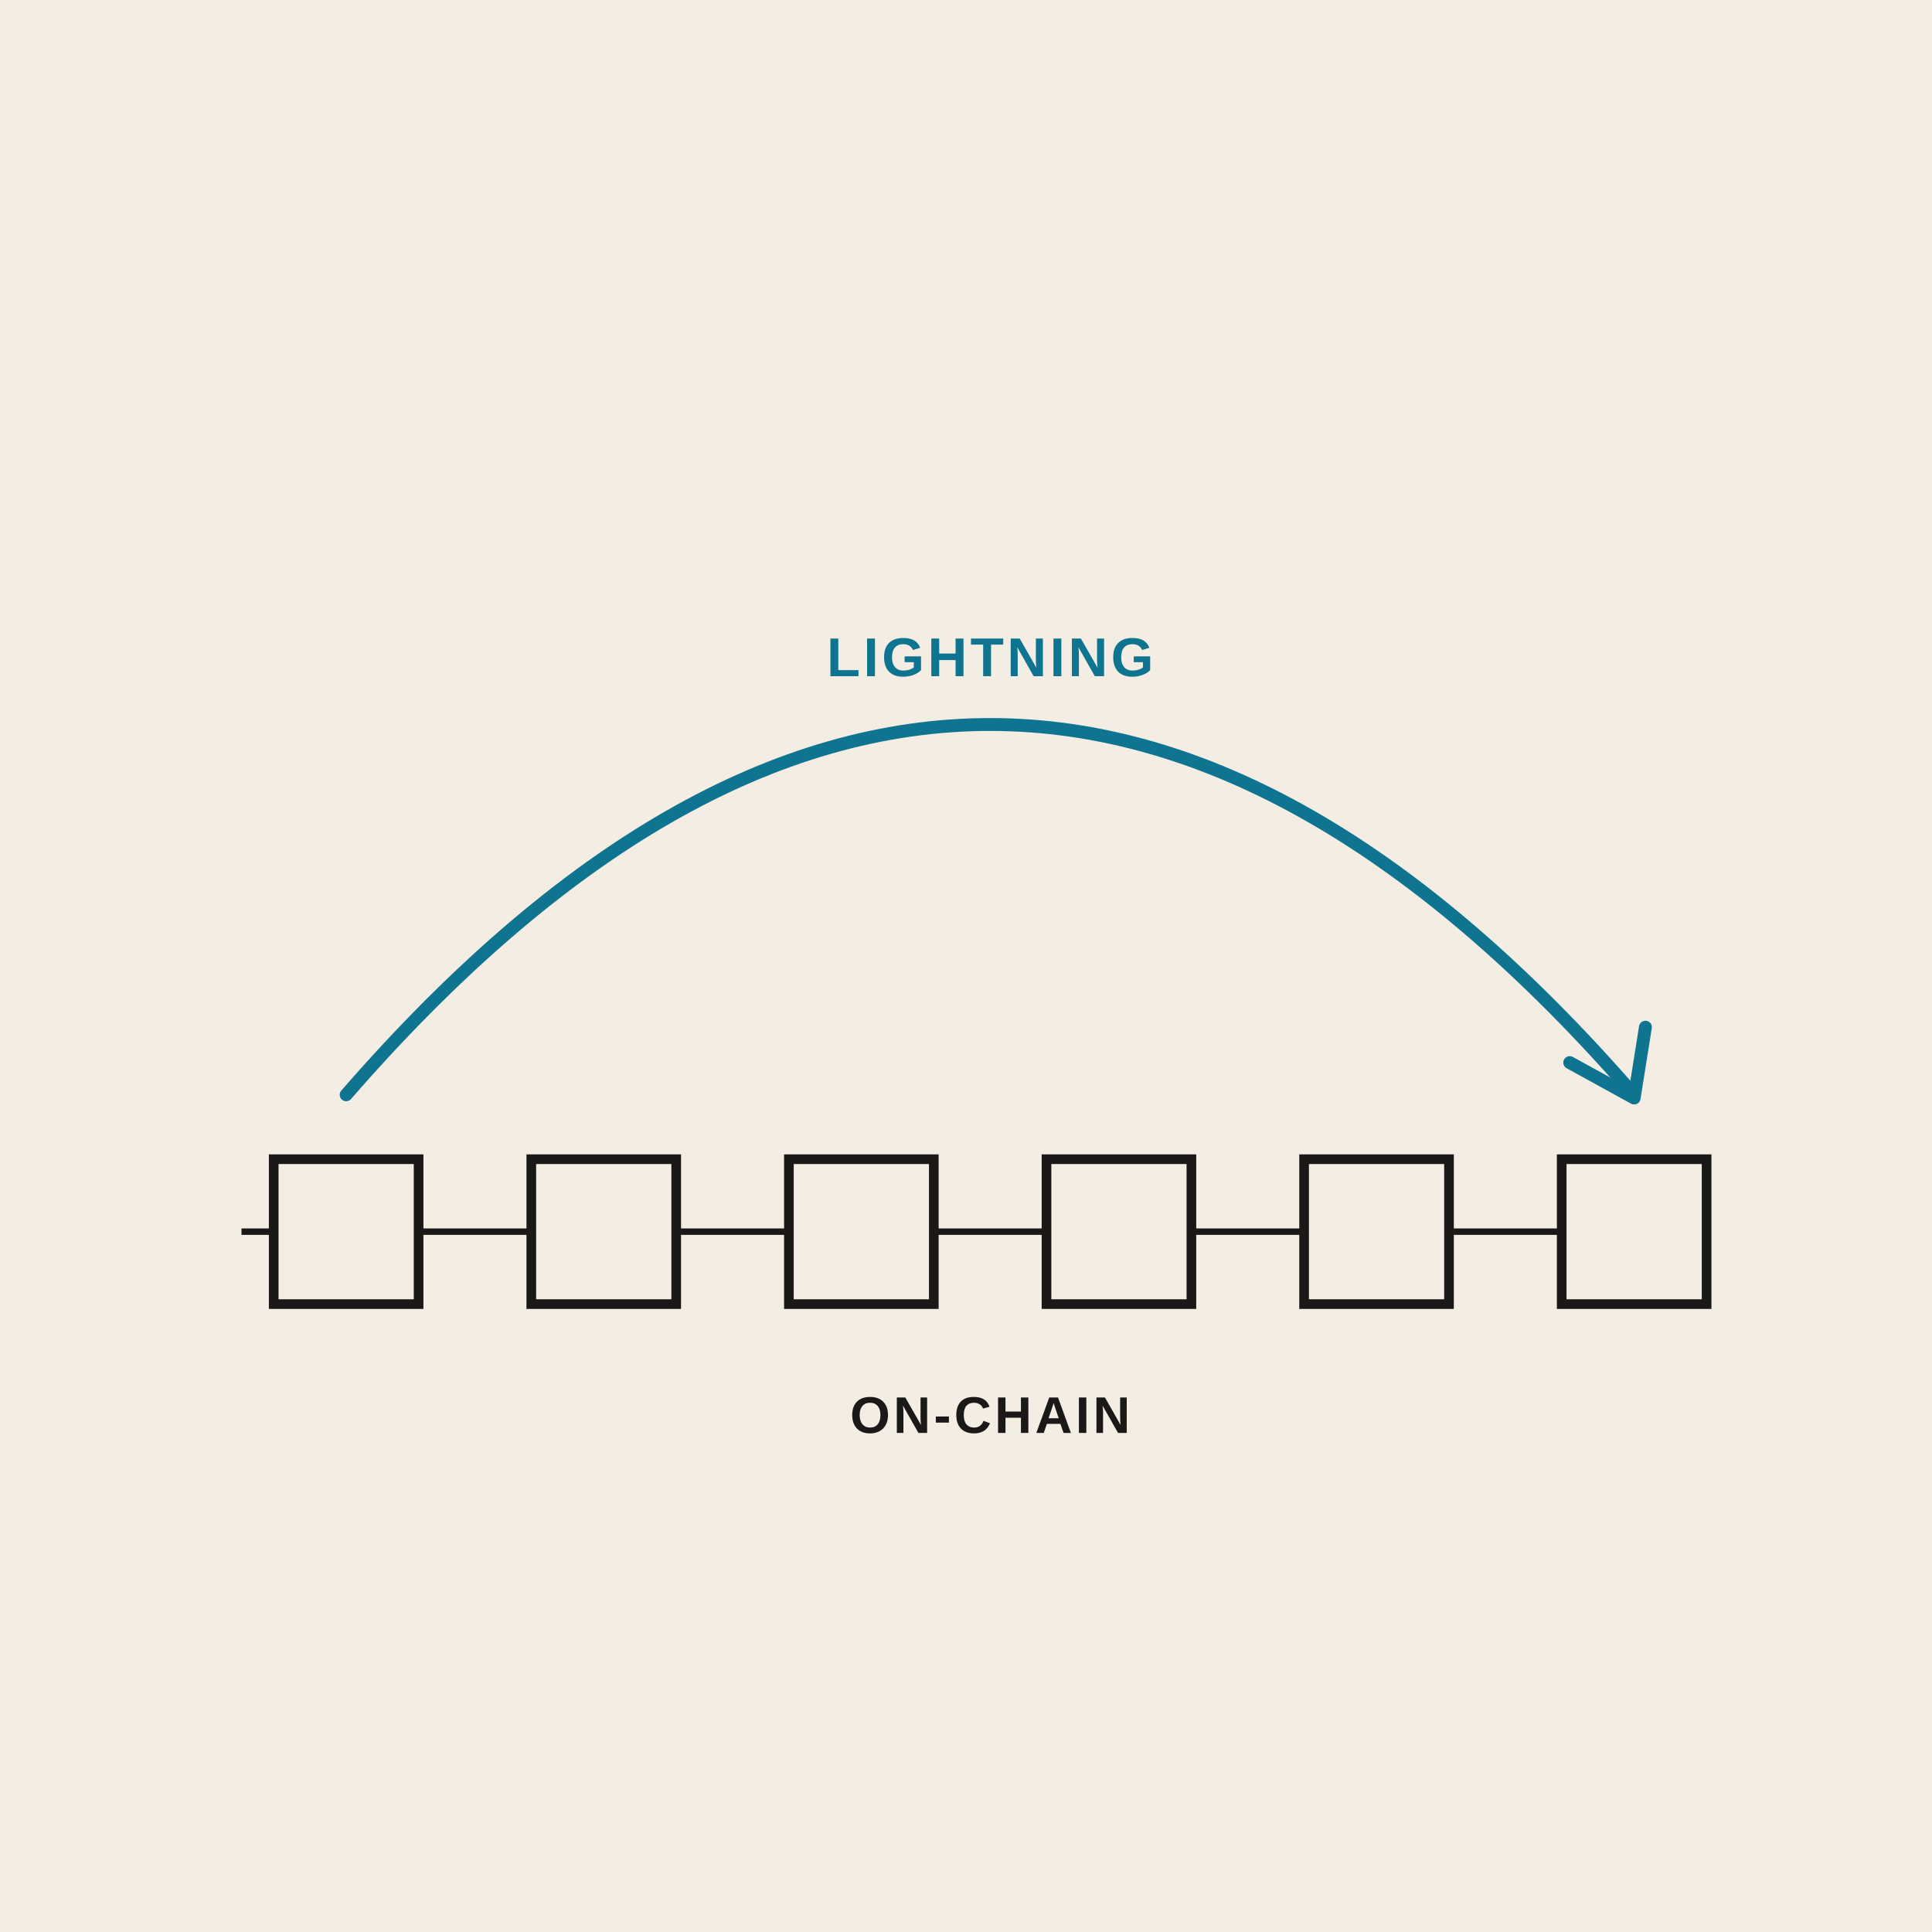
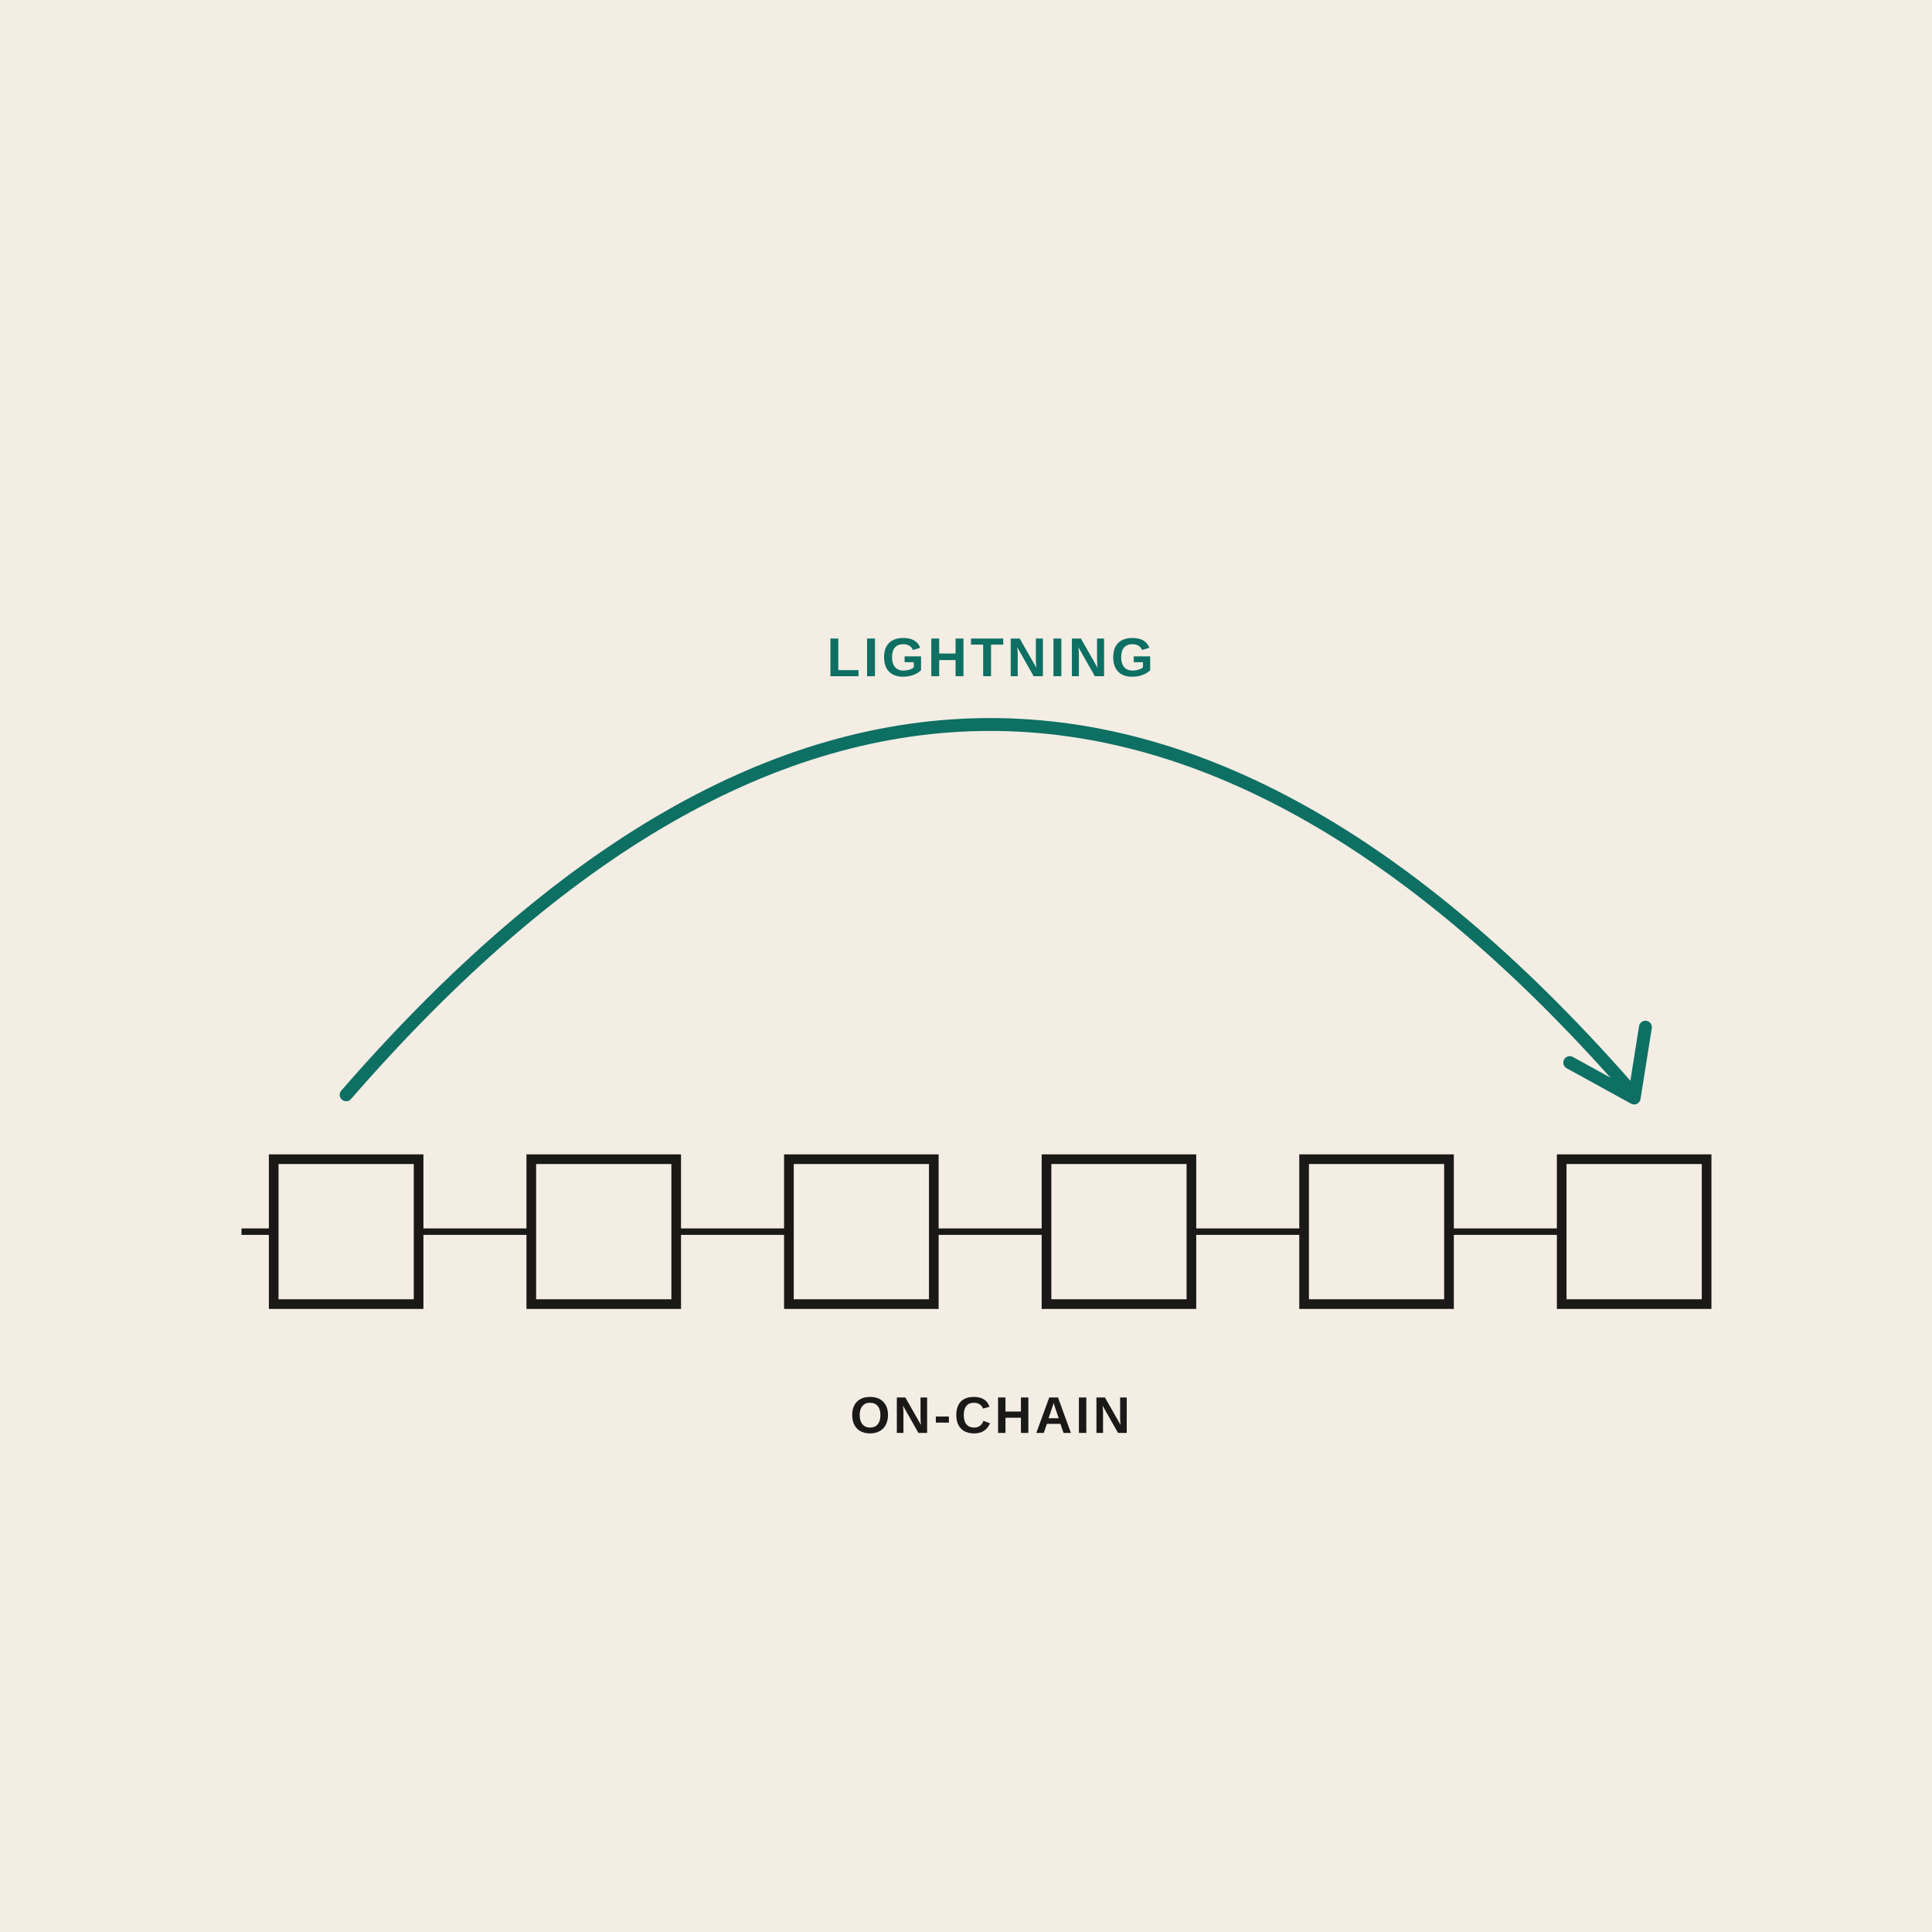
<svg xmlns="http://www.w3.org/2000/svg" width="1200" height="1200" viewBox="0 0 1200 1200" fill="none">
-   <style id="normaltown-theme">.f-bg{fill:#F3EDE4}.s-bg{stroke:#F3EDE4}.f-ink{fill:#1B1917}.s-ink{stroke:#1B1917}.f-ac{fill:#0E7490}.s-ac{stroke:#0E7490}@media (prefers-color-scheme:dark){.f-bg{fill:#141210}.s-bg{stroke:#141210}.f-ink{fill:#F7F3EC}.s-ink{stroke:#F7F3EC}.f-ac{fill:#2DD4FF}.s-ac{stroke:#2DD4FF}}</style>
+   <style id="normaltown-theme">.f-bg{fill:#F3EDE4}.s-bg{stroke:#F3EDE4}.f-ink{fill:#1B1917}.s-ink{stroke:#1B1917}.f-ac{fill:#0E6F63}.s-ac{stroke:#0E6F63}@media (prefers-color-scheme:dark){.f-bg{fill:#141210}.s-bg{stroke:#141210}.f-ink{fill:#F7F3EC}.s-ink{stroke:#F7F3EC}.f-ac{fill:#4FC7B4}.s-ac{stroke:#4FC7B4}}</style>
  <rect class="f-bg" width="1200" height="1200" />
  <line class="s-ink" x1="150" y1="765" x2="1050" y2="765" stroke-width="4" />
  <rect class="f-bg s-ink" x="170" y="720" width="90" height="90" stroke-width="6" />
  <rect class="f-bg s-ink" x="330" y="720" width="90" height="90" stroke-width="6" />
  <rect class="f-bg s-ink" x="490" y="720" width="90" height="90" stroke-width="6" />
  <rect class="f-bg s-ink" x="650" y="720" width="90" height="90" stroke-width="6" />
  <rect class="f-bg s-ink" x="810" y="720" width="90" height="90" stroke-width="6" />
  <rect class="f-bg s-ink" x="970" y="720" width="90" height="90" stroke-width="6" />
  <path class="s-ac" d="M215 680 Q 615 220, 1015 680" stroke-width="8" stroke-linecap="round" />
  <path class="s-ac" d="M975 660 L1015 682 L1022 638" stroke-width="8" stroke-linecap="round" stroke-linejoin="round" />
  <text class="f-ac" x="615" y="420" font-family="Manrope, 'Helvetica Neue', Arial, sans-serif" font-size="34" font-weight="800" letter-spacing="2" text-anchor="middle">LIGHTNING</text>
  <text class="f-ink" x="615" y="890" font-family="Manrope, 'Helvetica Neue', Arial, sans-serif" font-size="32" font-weight="800" letter-spacing="2" text-anchor="middle">ON-CHAIN</text>
</svg>
